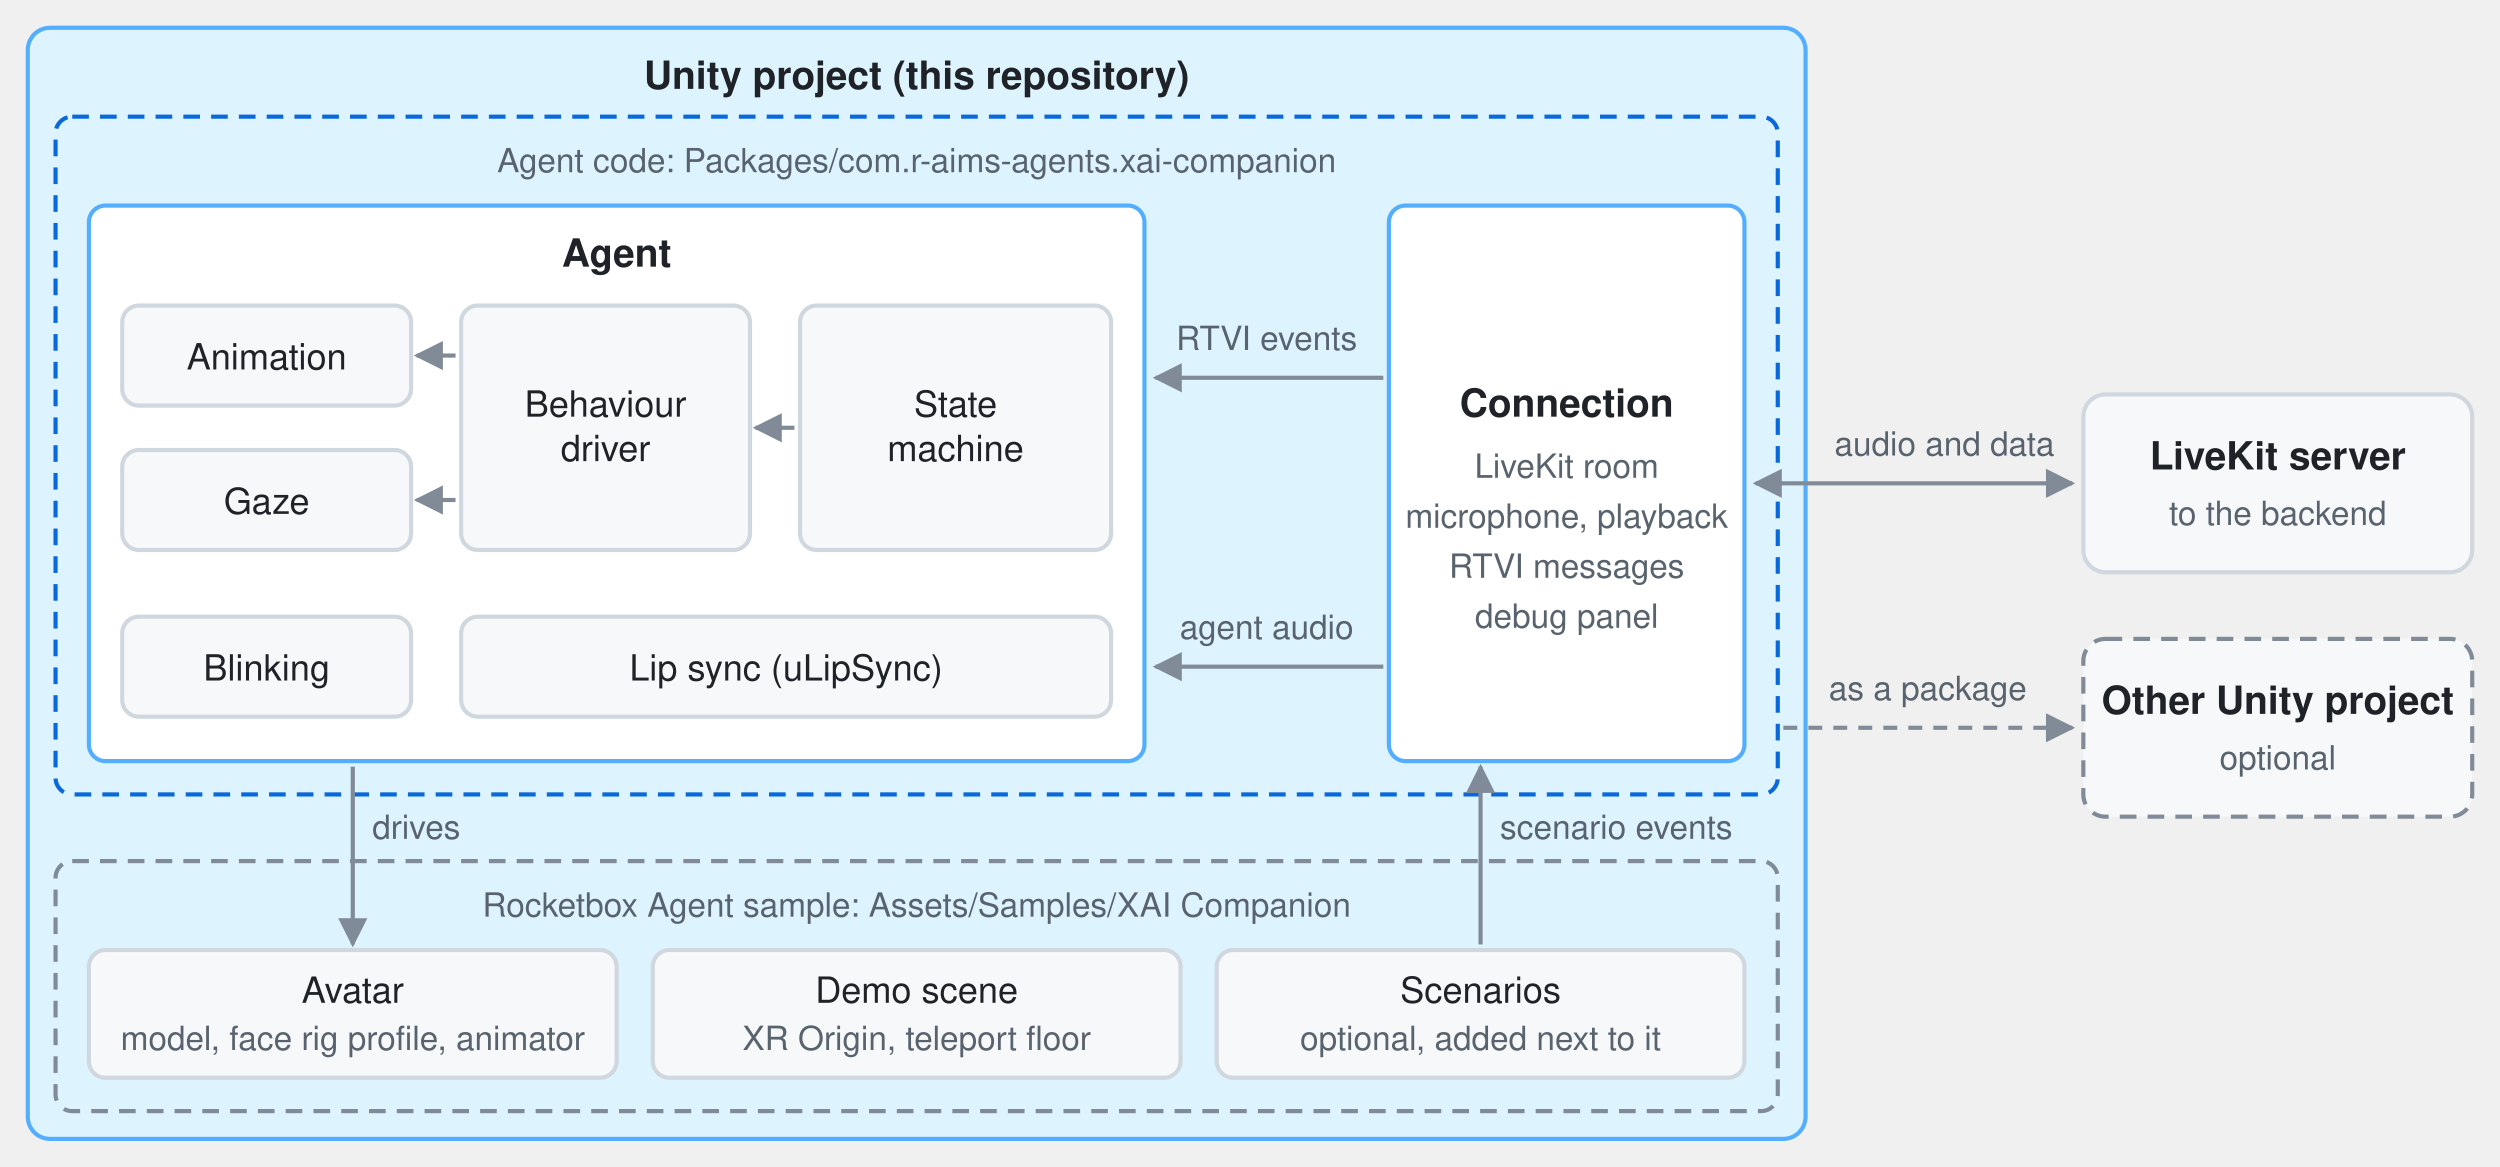
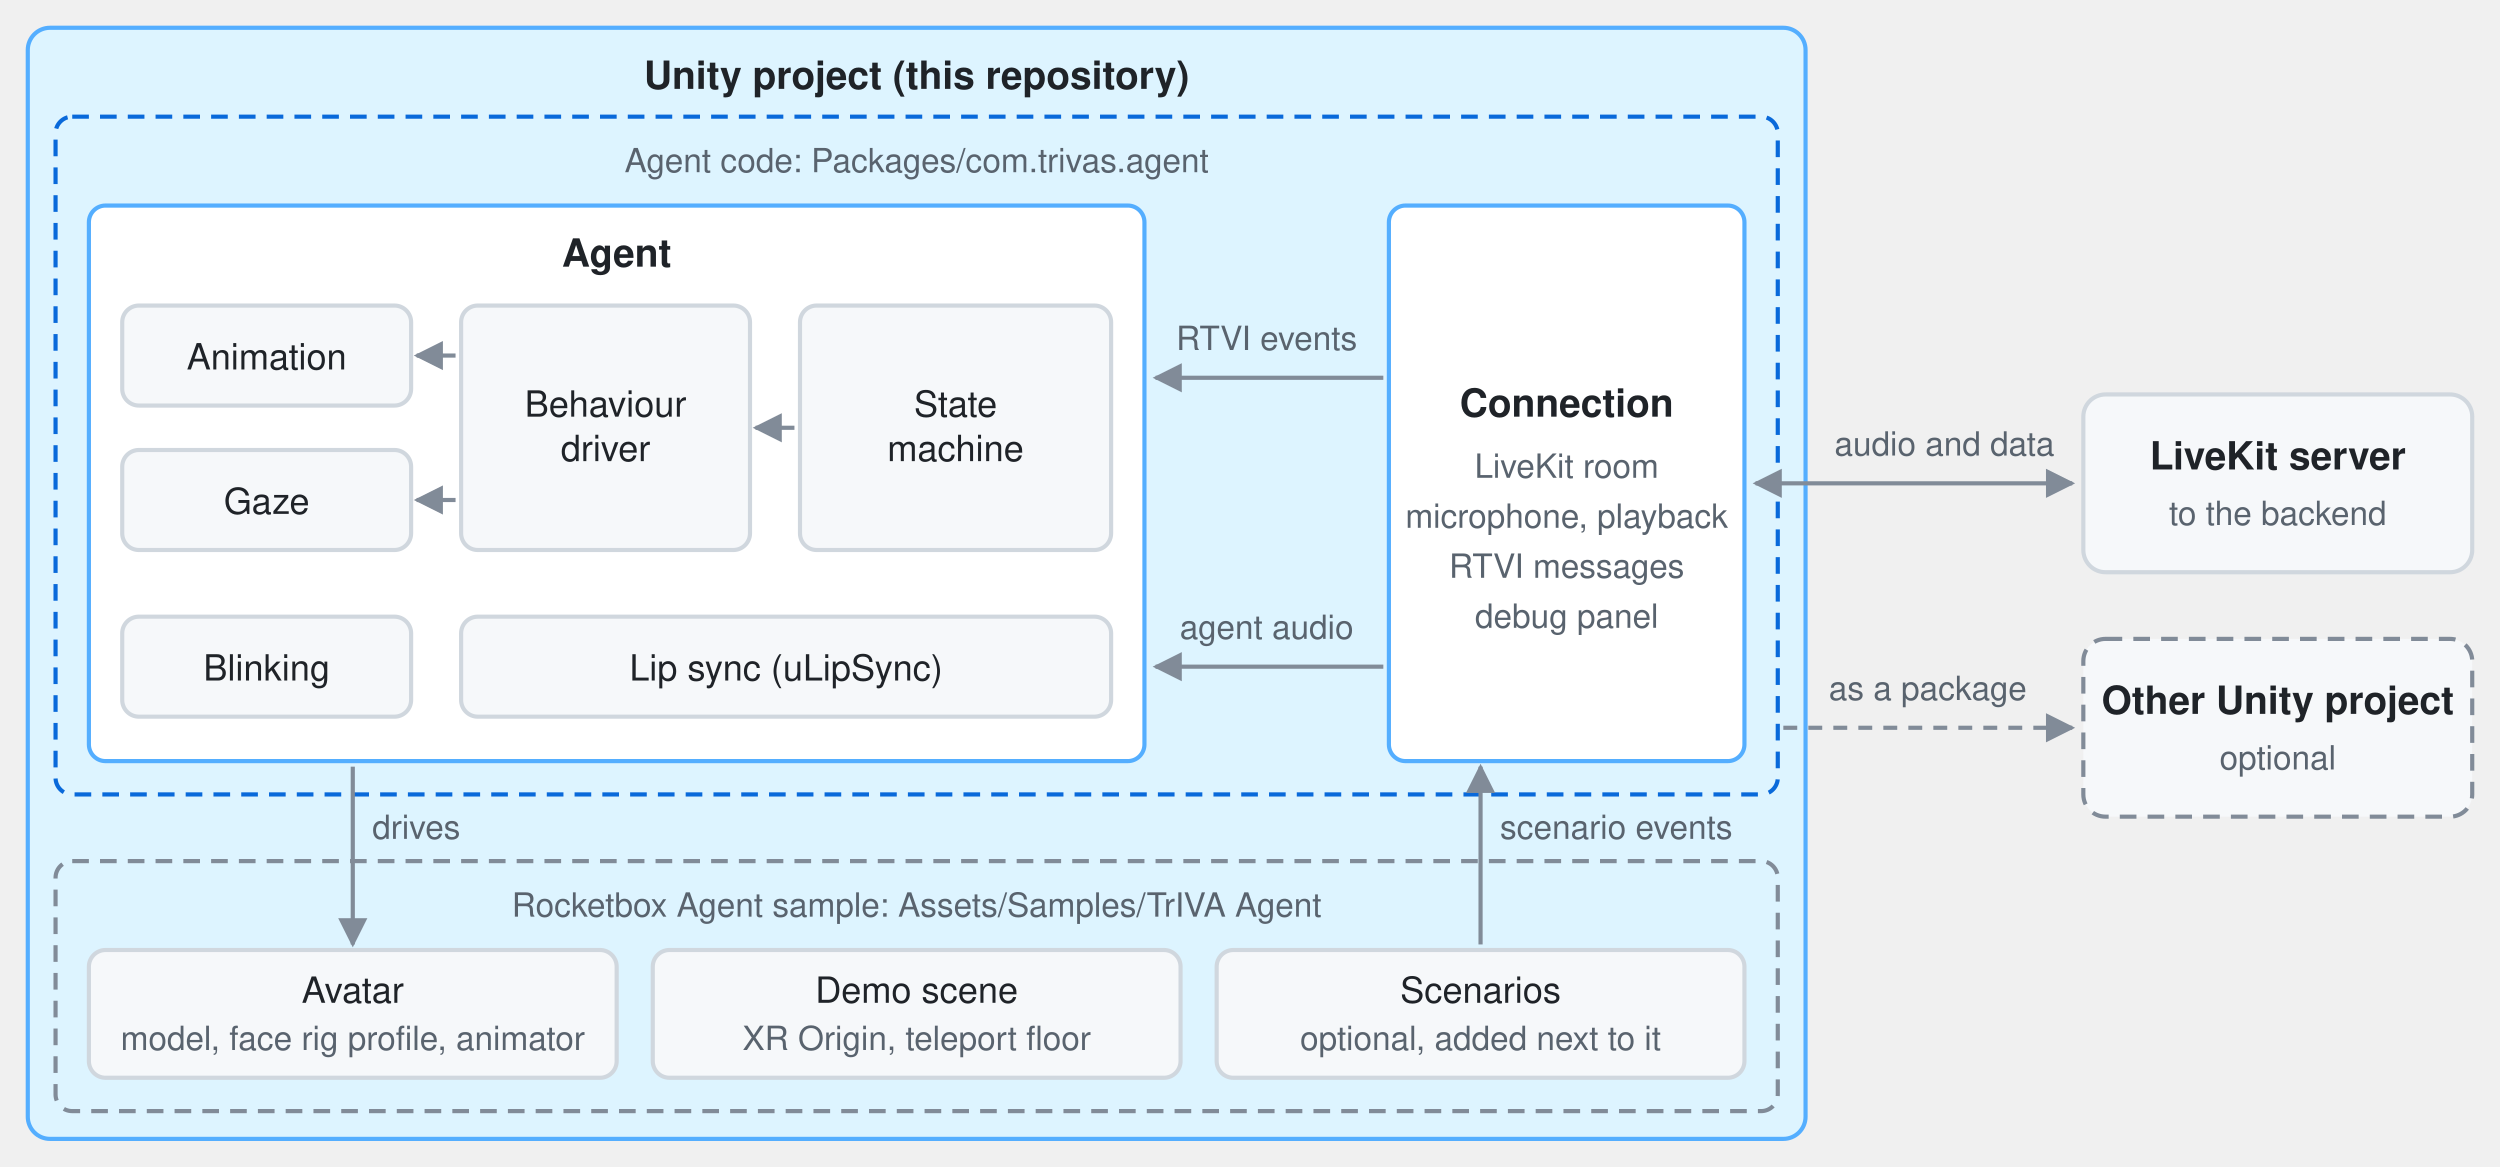
<svg xmlns="http://www.w3.org/2000/svg" width="900" height="420" viewBox="0 0 900 420" role="img" aria-labelledby="title">
  <style>
    text { font-family: -apple-system, "Segoe UI", Helvetica, Arial, sans-serif; fill: #1f2328; text-anchor: middle; }
    .name { font-size: 14px; font-weight: 600; }
    .part { font-size: 13px; }
    .sub { font-size: 12px; fill: #59636e; }
    .label { font-size: 12px; fill: #59636e; }
    .start { text-anchor: start; }
    .box { fill: #f6f8fa; stroke: #d0d7de; stroke-width: 1.5; }
    .client { fill: #ddf4ff; stroke: #54aeff; stroke-width: 1.5; }
    .stage { fill: #ffffff; stroke: #54aeff; stroke-width: 1.5; }
    .repo { fill: none; stroke: #0969da; stroke-width: 1.5; stroke-dasharray: 6 4; }
    .host { fill: none; stroke: #818b98; stroke-width: 1.5; stroke-dasharray: 6 4; }
    .other { fill: #f6f8fa; stroke: #818b98; stroke-width: 1.5; stroke-dasharray: 6 4; }
    .link { stroke: #818b98; stroke-width: 1.5; fill: none; }
    .dashed { stroke-dasharray: 5 4; }
    .head { fill: #818b98; }
    @media (prefers-color-scheme: dark) {
      text { fill: #e6edf3; }
      .sub, .label { fill: #9198a1; }
      .box { fill: #151b23; stroke: #3d444d; }
      .client { fill: #0d2a4f; stroke: #1f6feb; }
      .stage { fill: #0d1117; stroke: #1f6feb; }
      .repo { stroke: #4493f8; }
      .host { stroke: #9198a1; }
      .other { fill: #151b23; stroke: #9198a1; }
      .link { stroke: #9198a1; }
      .head { fill: #9198a1; }
    }
  </style>
  <defs>
    <marker id="arrow" viewBox="0 0 10 10" refX="9" refY="5" markerWidth="7" markerHeight="7" orient="auto-start-reverse">
      <path class="head" d="M0,0 L10,5 L0,10 z" />
    </marker>
  </defs>
  <rect class="client" x="10" y="10" width="640" height="400" rx="8" />
  <text class="name" x="330" y="32">Unity project (this repository)</text>
  <rect class="repo" x="20" y="42" width="620" height="244" rx="6" />
-   <text class="sub" x="330" y="62">Agent code: Packages/com.r-aims-agents.xai-companion</text>
+   <text class="sub" x="330" y="62">Agent code: Packages/com.trivas.agent</text>
  <rect class="stage" x="32" y="74" width="380" height="200" rx="6" />
  <text class="name" x="222" y="96">Agent</text>
  <rect class="box" x="288" y="110" width="112" height="88" rx="6" />
  <text class="part" x="344" y="150">State</text>
  <text class="part" x="344" y="166">machine</text>
  <line class="link" x1="286" y1="154" x2="272" y2="154" marker-end="url(#arrow)" />
  <rect class="box" x="166" y="110" width="104" height="88" rx="6" />
  <text class="part" x="218" y="150">Behaviour</text>
  <text class="part" x="218" y="166">driver</text>
  <line class="link" x1="164" y1="128" x2="150" y2="128" marker-end="url(#arrow)" />
  <line class="link" x1="164" y1="180" x2="150" y2="180" marker-end="url(#arrow)" />
  <rect class="box" x="44" y="110" width="104" height="36" rx="6" />
  <text class="part" x="96" y="133">Animation</text>
  <rect class="box" x="44" y="162" width="104" height="36" rx="6" />
  <text class="part" x="96" y="185">Gaze</text>
  <rect class="box" x="44" y="222" width="104" height="36" rx="6" />
  <text class="part" x="96" y="245">Blinking</text>
  <rect class="box" x="166" y="222" width="234" height="36" rx="6" />
  <text class="part" x="283" y="245">Lip sync (uLipSync)</text>
  <rect class="stage" x="500" y="74" width="128" height="200" rx="6" />
  <text class="name" x="564" y="150">Connection</text>
  <text class="sub" x="564" y="172">LiveKit room</text>
  <text class="sub" x="564" y="190">microphone, playback</text>
  <text class="sub" x="564" y="208">RTVI messages</text>
  <text class="sub" x="564" y="226">debug panel</text>
  <line class="link" x1="498" y1="136" x2="416" y2="136" marker-end="url(#arrow)" />
  <text class="label" x="456" y="126">RTVI events</text>
  <line class="link" x1="498" y1="240" x2="416" y2="240" marker-end="url(#arrow)" />
  <text class="label" x="456" y="230">agent audio</text>
  <rect class="host" x="20" y="310" width="620" height="90" rx="6" />
-   <text class="sub" x="330" y="330">Rocketbox Agent sample: Assets/Samples/XAI Companion</text>
+   <text class="sub" x="330" y="330">Rocketbox Agent sample: Assets/Samples/TrIVA Agent</text>
  <rect class="box" x="32" y="342" width="190" height="46" rx="6" />
  <text class="part" x="127" y="361">Avatar</text>
  <text class="sub" x="127" y="378">model, face rig profile, animator</text>
  <rect class="box" x="235" y="342" width="190" height="46" rx="6" />
  <text class="part" x="330" y="361">Demo scene</text>
  <text class="sub" x="330" y="378">XR Origin, teleport floor</text>
  <rect class="box" x="438" y="342" width="190" height="46" rx="6" />
  <text class="part" x="533" y="361">Scenarios</text>
  <text class="sub" x="533" y="378">optional, added next to it</text>
  <line class="link" x1="127" y1="276" x2="127" y2="340" marker-end="url(#arrow)" />
  <text class="label start" x="134" y="302">drives</text>
  <line class="link" x1="533" y1="340" x2="533" y2="276" marker-end="url(#arrow)" />
  <text class="label start" x="540" y="302">scenario events</text>
  <line class="link" x1="632" y1="174" x2="746" y2="174" marker-start="url(#arrow)" marker-end="url(#arrow)" />
  <text class="label" x="700" y="164">audio and data</text>
  <rect class="box" x="750" y="142" width="140" height="64" rx="8" />
  <text class="name" x="820" y="169">LiveKit server</text>
  <text class="sub" x="820" y="189">to the backend</text>
  <line class="link dashed" x1="642" y1="262" x2="746" y2="262" marker-end="url(#arrow)" />
  <text class="label" x="694" y="252">as a package</text>
  <rect class="other" x="750" y="230" width="140" height="64" rx="8" />
  <text class="name" x="820" y="257">Other Unity project</text>
  <text class="sub" x="820" y="277">optional</text>
</svg>
